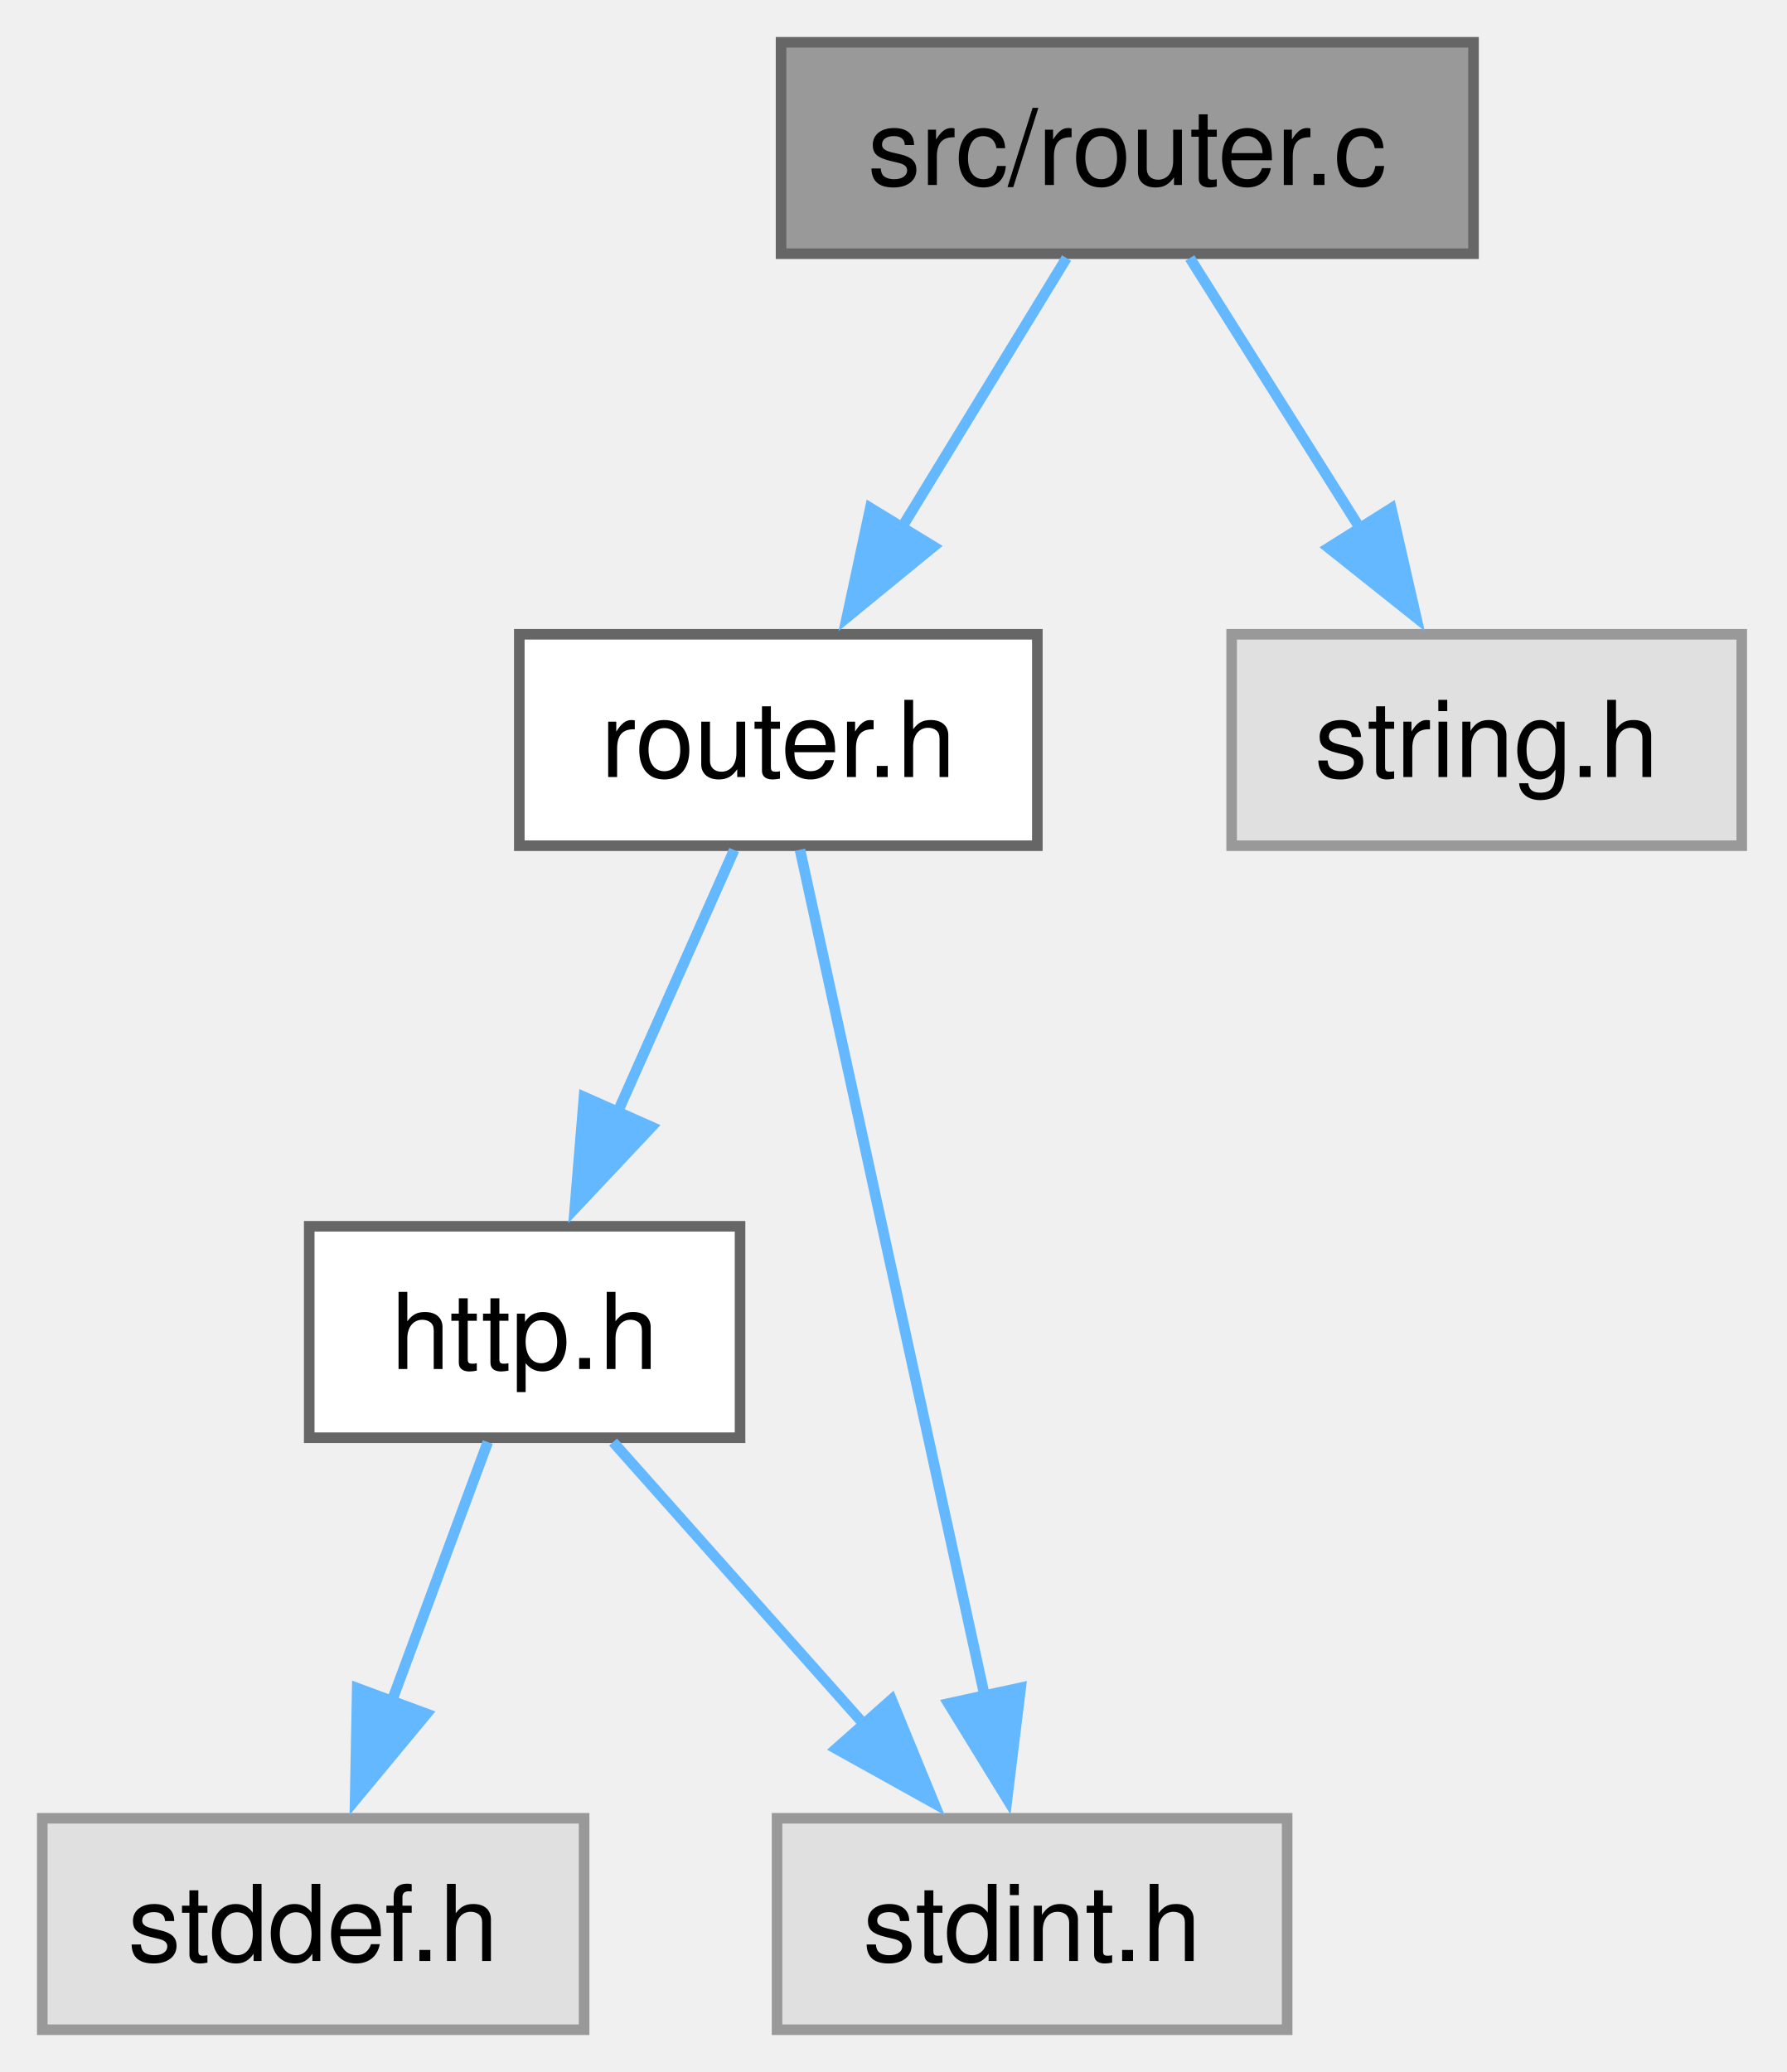
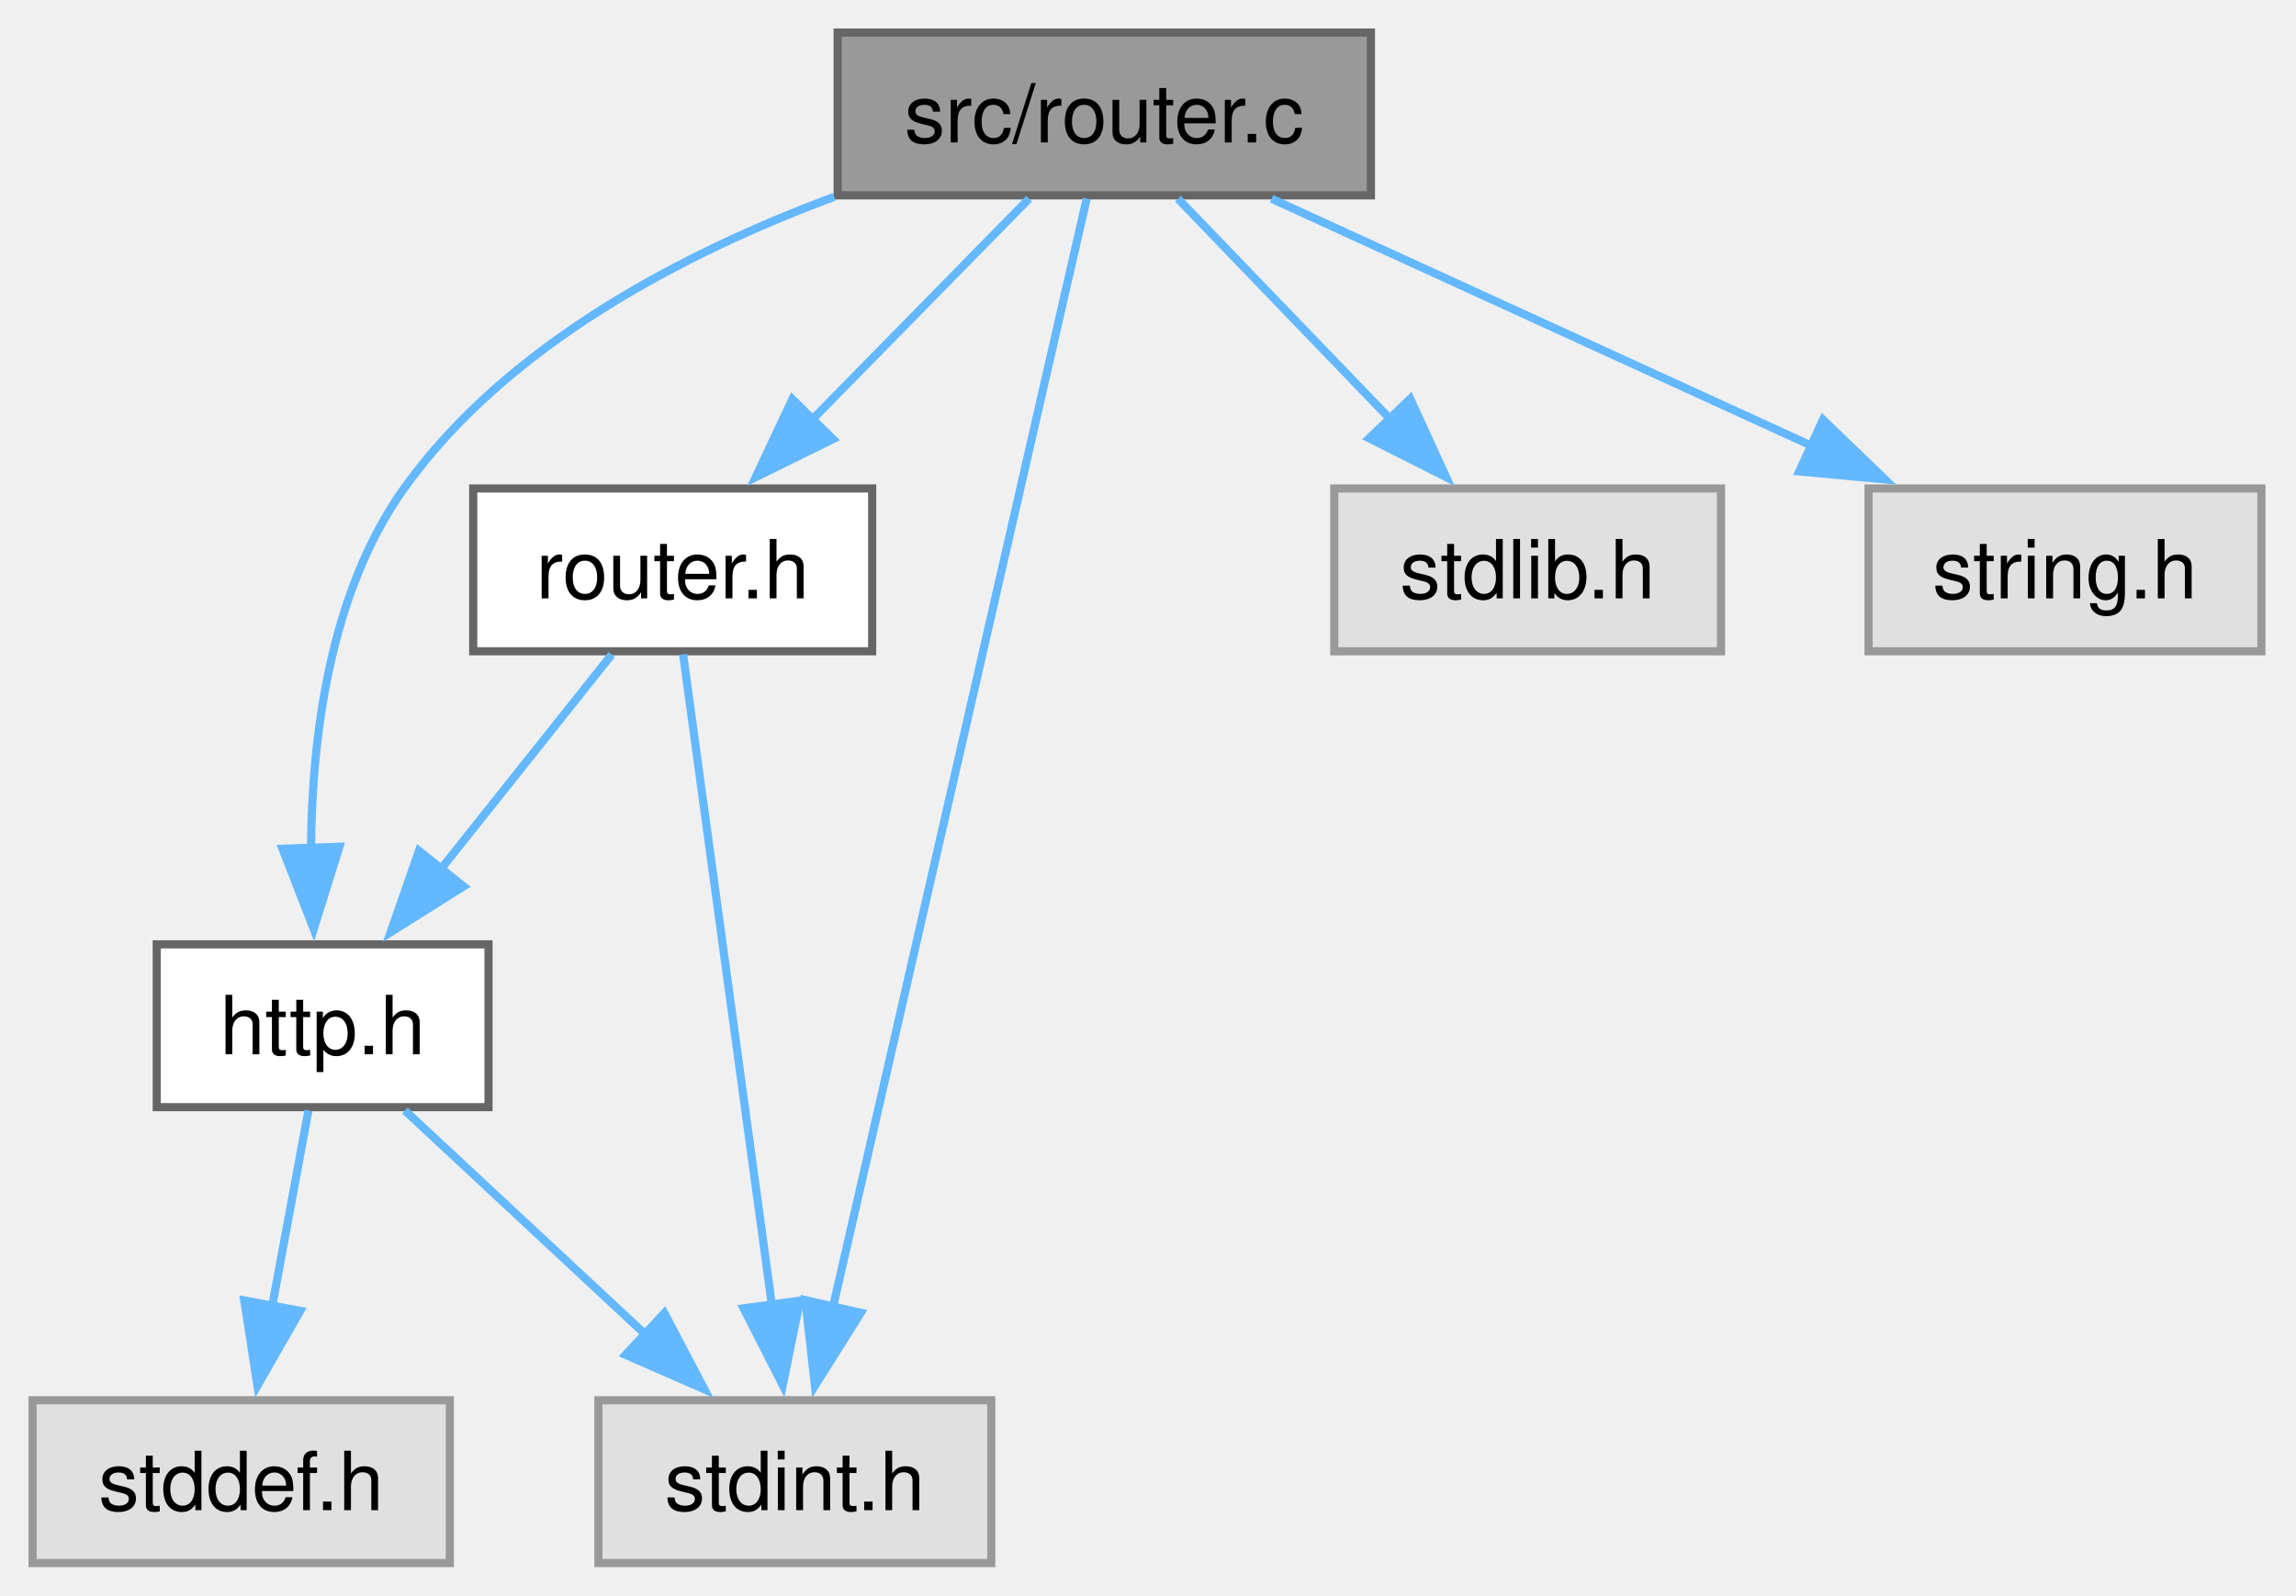
- <svg xmlns="http://www.w3.org/2000/svg" xmlns:xlink="http://www.w3.org/1999/xlink" width="169pt" height="196pt" viewBox="0.00 0.00 169.00 196.00">
+ <svg xmlns="http://www.w3.org/2000/svg" xmlns:xlink="http://www.w3.org/1999/xlink" width="282pt" height="196pt" viewBox="0.00 0.00 282.00 196.00">
  <g id="graph0" class="graph" transform="scale(1 1) rotate(0) translate(4 192)">
    <g id="Node000001" class="node">
      <g id="a_Node000001">
        <a xlink:title=" ">
-           <polygon fill="#999999" stroke="#666666" points="135.38,-188 69.88,-188 69.88,-168 135.38,-168 135.38,-188" />
-           <text xml:space="preserve" text-anchor="middle" x="102.62" y="-174.5" font-family="Helvetica,sans-Serif" font-size="10.00">src/router.c</text>
+           <polygon fill="#999999" stroke="#666666" points="164.38,-188 98.88,-188 98.88,-168 164.38,-168 164.38,-188" />
+           <text xml:space="preserve" text-anchor="middle" x="131.62" y="-174.5" font-family="Helvetica,sans-Serif" font-size="10.00">src/router.c</text>
        </a>
      </g>
    </g>
    <g id="Node000002" class="node">
      <g id="a_Node000002">
        <a xlink:href="router_8h.html" target="_top" xlink:title=" ">
-           <polygon fill="white" stroke="#666666" points="94.12,-132 45.12,-132 45.12,-112 94.12,-112 94.12,-132" />
-           <text xml:space="preserve" text-anchor="middle" x="69.62" y="-118.5" font-family="Helvetica,sans-Serif" font-size="10.00">router.h</text>
+           <polygon fill="white" stroke="#666666" points="103.12,-132 54.12,-132 54.12,-112 103.12,-112 103.12,-132" />
+           <text xml:space="preserve" text-anchor="middle" x="78.62" y="-118.5" font-family="Helvetica,sans-Serif" font-size="10.00">router.h</text>
        </a>
      </g>
    </g>
    <g id="edge1_Node000001_Node000002" class="edge">
      <g id="a_edge1_Node000001_Node000002">
        <a xlink:title=" ">
-           <path fill="none" stroke="#63b8ff" d="M96.88,-167.59C92.57,-160.55 86.53,-150.67 81.24,-142" />
-           <polygon fill="#63b8ff" stroke="#63b8ff" points="84.3,-140.3 76.1,-133.59 78.32,-143.95 84.3,-140.3" />
-         </a>
-       </g>
-     </g>
-     <g id="Node000006" class="node">
-       <g id="a_Node000006">
-         <a xlink:title=" ">
-           <polygon fill="#e0e0e0" stroke="#999999" points="160.75,-132 112.5,-132 112.5,-112 160.75,-112 160.75,-132" />
-           <text xml:space="preserve" text-anchor="middle" x="136.62" y="-118.5" font-family="Helvetica,sans-Serif" font-size="10.00">string.h</text>
-         </a>
-       </g>
-     </g>
-     <g id="edge6_Node000001_Node000006" class="edge">
-       <g id="a_edge6_Node000001_Node000006">
-         <a xlink:title=" ">
-           <path fill="none" stroke="#63b8ff" d="M108.55,-167.59C112.98,-160.55 119.2,-150.67 124.66,-142" />
-           <polygon fill="#63b8ff" stroke="#63b8ff" points="127.6,-143.91 129.96,-133.58 121.67,-140.18 127.6,-143.91" />
+           <path fill="none" stroke="#63b8ff" d="M122.39,-167.59C115.02,-160.08 104.49,-149.35 95.61,-140.3" />
+           <polygon fill="#63b8ff" stroke="#63b8ff" points="98.31,-138.06 88.81,-133.38 93.32,-142.97 98.31,-138.06" />
        </a>
      </g>
    </g>
    <g id="Node000003" class="node">
      <g id="a_Node000003">
        <a xlink:href="http_8h.html" target="_top" xlink:title=" ">
-           <polygon fill="white" stroke="#666666" points="66,-76 25.25,-76 25.25,-56 66,-56 66,-76" />
-           <text xml:space="preserve" text-anchor="middle" x="45.62" y="-62.5" font-family="Helvetica,sans-Serif" font-size="10.00">http.h</text>
+           <polygon fill="white" stroke="#666666" points="56,-76 15.25,-76 15.25,-56 56,-56 56,-76" />
+           <text xml:space="preserve" text-anchor="middle" x="35.62" y="-62.5" font-family="Helvetica,sans-Serif" font-size="10.00">http.h</text>
        </a>
      </g>
    </g>
-     <g id="edge2_Node000002_Node000003" class="edge">
-       <g id="a_edge2_Node000002_Node000003">
+     <g id="edge9_Node000001_Node000003" class="edge">
+       <g id="a_edge9_Node000001_Node000003">
        <a xlink:title=" ">
-           <path fill="none" stroke="#63b8ff" d="M65.44,-111.59C62.38,-104.7 58.11,-95.1 54.32,-86.57" />
-           <polygon fill="#63b8ff" stroke="#63b8ff" points="57.63,-85.4 50.37,-77.68 51.24,-88.24 57.63,-85.4" />
+           <path fill="none" stroke="#63b8ff" d="M98.46,-167.82C80.01,-160.97 58.27,-149.68 45.62,-132 36.47,-119.2 34.28,-101.34 34.2,-87.59" />
+           <polygon fill="#63b8ff" stroke="#63b8ff" points="37.69,-87.99 34.53,-77.88 30.69,-87.75 37.69,-87.99" />
        </a>
      </g>
    </g>
    <g id="Node000005" class="node">
      <g id="a_Node000005">
        <a xlink:title=" ">
          <polygon fill="#e0e0e0" stroke="#999999" points="117.75,-20 69.5,-20 69.5,0 117.75,0 117.75,-20" />
          <text xml:space="preserve" text-anchor="middle" x="93.62" y="-6.5" font-family="Helvetica,sans-Serif" font-size="10.00">stdint.h</text>
        </a>
      </g>
    </g>
+     <g id="edge6_Node000001_Node000005" class="edge">
+       <g id="a_edge6_Node000001_Node000005">
+         <a xlink:title=" ">
+           <path fill="none" stroke="#63b8ff" d="M129.47,-167.6C123.49,-141.46 106.56,-67.48 98.29,-31.36" />
+           <polygon fill="#63b8ff" stroke="#63b8ff" points="101.73,-30.74 96.09,-21.77 94.91,-32.3 101.73,-30.74" />
+         </a>
+       </g>
+     </g>
+     <g id="Node000006" class="node">
+       <g id="a_Node000006">
+         <a xlink:title=" ">
+           <polygon fill="#e0e0e0" stroke="#999999" points="207.38,-132 159.88,-132 159.88,-112 207.38,-112 207.38,-132" />
+           <text xml:space="preserve" text-anchor="middle" x="183.62" y="-118.5" font-family="Helvetica,sans-Serif" font-size="10.00">stdlib.h</text>
+         </a>
+       </g>
+     </g>
+     <g id="edge7_Node000001_Node000006" class="edge">
+       <g id="a_edge7_Node000001_Node000006">
+         <a xlink:title=" ">
+           <path fill="none" stroke="#63b8ff" d="M140.68,-167.59C147.84,-160.16 158.03,-149.58 166.69,-140.58" />
+           <polygon fill="#63b8ff" stroke="#63b8ff" points="169.21,-143.02 173.62,-133.39 164.16,-138.16 169.21,-143.02" />
+         </a>
+       </g>
+     </g>
+     <g id="Node000007" class="node">
+       <g id="a_Node000007">
+         <a xlink:title=" ">
+           <polygon fill="#e0e0e0" stroke="#999999" points="273.75,-132 225.5,-132 225.5,-112 273.75,-112 273.75,-132" />
+           <text xml:space="preserve" text-anchor="middle" x="249.62" y="-118.5" font-family="Helvetica,sans-Serif" font-size="10.00">string.h</text>
+         </a>
+       </g>
+     </g>
+     <g id="edge8_Node000001_Node000007" class="edge">
+       <g id="a_edge8_Node000001_Node000007">
+         <a xlink:title=" ">
+           <path fill="none" stroke="#63b8ff" d="M152.18,-167.59C170.51,-159.21 197.61,-146.8 218.58,-137.21" />
+           <polygon fill="#63b8ff" stroke="#63b8ff" points="219.9,-140.45 227.53,-133.11 216.98,-134.09 219.9,-140.45" />
+         </a>
+       </g>
+     </g>
+     <g id="edge2_Node000002_Node000003" class="edge">
+       <g id="a_edge2_Node000002_Node000003">
+         <a xlink:title=" ">
+           <path fill="none" stroke="#63b8ff" d="M71.13,-111.59C65.34,-104.32 57.14,-94.02 50.08,-85.15" />
+           <polygon fill="#63b8ff" stroke="#63b8ff" points="52.94,-83.12 43.97,-77.48 47.46,-87.49 52.94,-83.12" />
+         </a>
+       </g>
+     </g>
    <g id="edge5_Node000002_Node000005" class="edge">
      <g id="a_edge5_Node000002_Node000005">
        <a xlink:title=" ">
-           <path fill="none" stroke="#63b8ff" d="M71.67,-111.62C75.53,-93.92 83.97,-55.24 89.19,-31.32" />
-           <polygon fill="#63b8ff" stroke="#63b8ff" points="92.55,-32.35 91.26,-21.83 85.71,-30.86 92.55,-32.35" />
+           <path fill="none" stroke="#63b8ff" d="M79.9,-111.62C82.31,-94.01 87.54,-55.59 90.81,-31.65" />
+           <polygon fill="#63b8ff" stroke="#63b8ff" points="94.26,-32.24 92.14,-21.85 87.33,-31.29 94.26,-32.24" />
        </a>
      </g>
    </g>
    <g id="Node000004" class="node">
      <g id="a_Node000004">
        <a xlink:title=" ">
          <polygon fill="#e0e0e0" stroke="#999999" points="51.25,-20 0,-20 0,0 51.25,0 51.25,-20" />
          <text xml:space="preserve" text-anchor="middle" x="25.62" y="-6.5" font-family="Helvetica,sans-Serif" font-size="10.00">stddef.h</text>
        </a>
      </g>
    </g>
    <g id="edge3_Node000003_Node000004" class="edge">
      <g id="a_edge3_Node000003_Node000004">
        <a xlink:title=" ">
-           <path fill="none" stroke="#63b8ff" d="M42.14,-55.59C39.62,-48.78 36.11,-39.32 32.98,-30.86" />
-           <polygon fill="#63b8ff" stroke="#63b8ff" points="36.35,-29.88 29.59,-21.72 29.79,-32.31 36.35,-29.88" />
+           <path fill="none" stroke="#63b8ff" d="M33.88,-55.59C32.65,-48.93 30.95,-39.75 29.41,-31.44" />
+           <polygon fill="#63b8ff" stroke="#63b8ff" points="32.88,-30.98 27.62,-21.79 26,-32.26 32.88,-30.98" />
        </a>
      </g>
    </g>
    <g id="edge4_Node000003_Node000005" class="edge">
      <g id="a_edge4_Node000003_Node000005">
        <a xlink:title=" ">
-           <path fill="none" stroke="#63b8ff" d="M53.99,-55.59C60.52,-48.24 69.81,-37.8 77.74,-28.87" />
-           <polygon fill="#63b8ff" stroke="#63b8ff" points="80.33,-31.23 84.35,-21.43 75.09,-26.58 80.33,-31.23" />
+           <path fill="none" stroke="#63b8ff" d="M45.73,-55.59C53.88,-48.01 65.56,-37.13 75.34,-28.02" />
+           <polygon fill="#63b8ff" stroke="#63b8ff" points="77.6,-30.71 82.53,-21.33 72.83,-25.58 77.6,-30.71" />
        </a>
      </g>
    </g>
  </g>
</svg>
